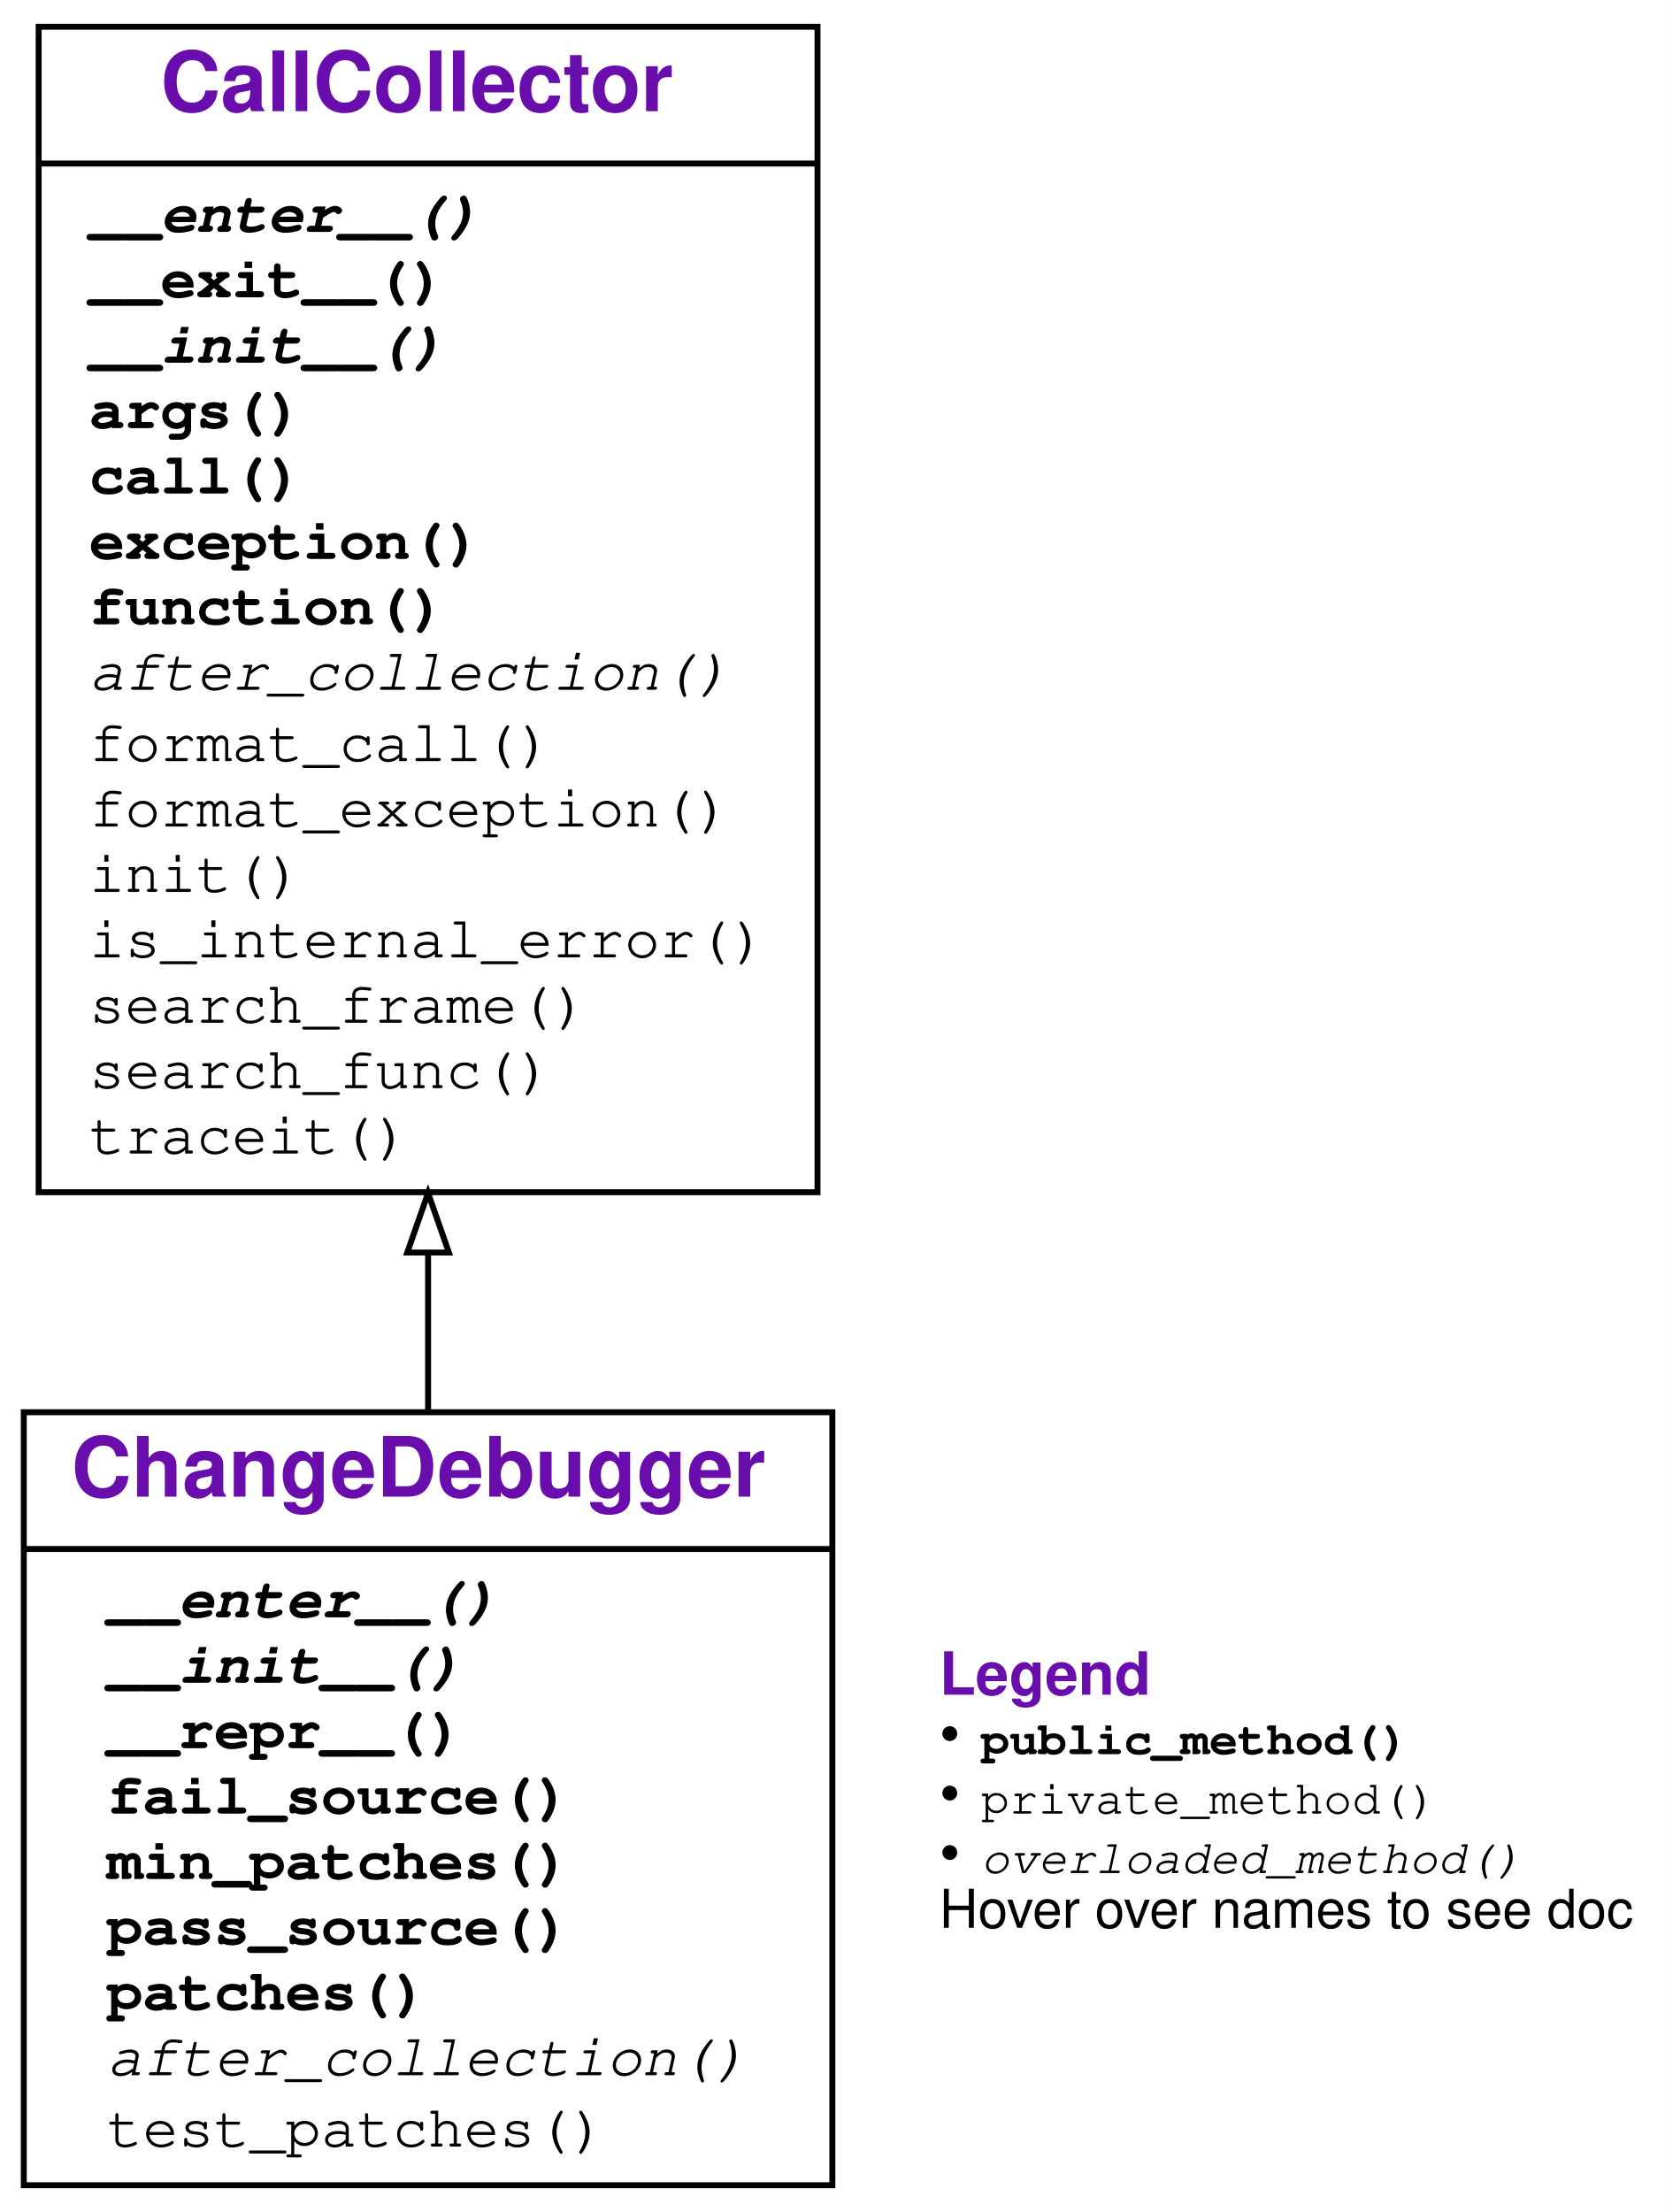
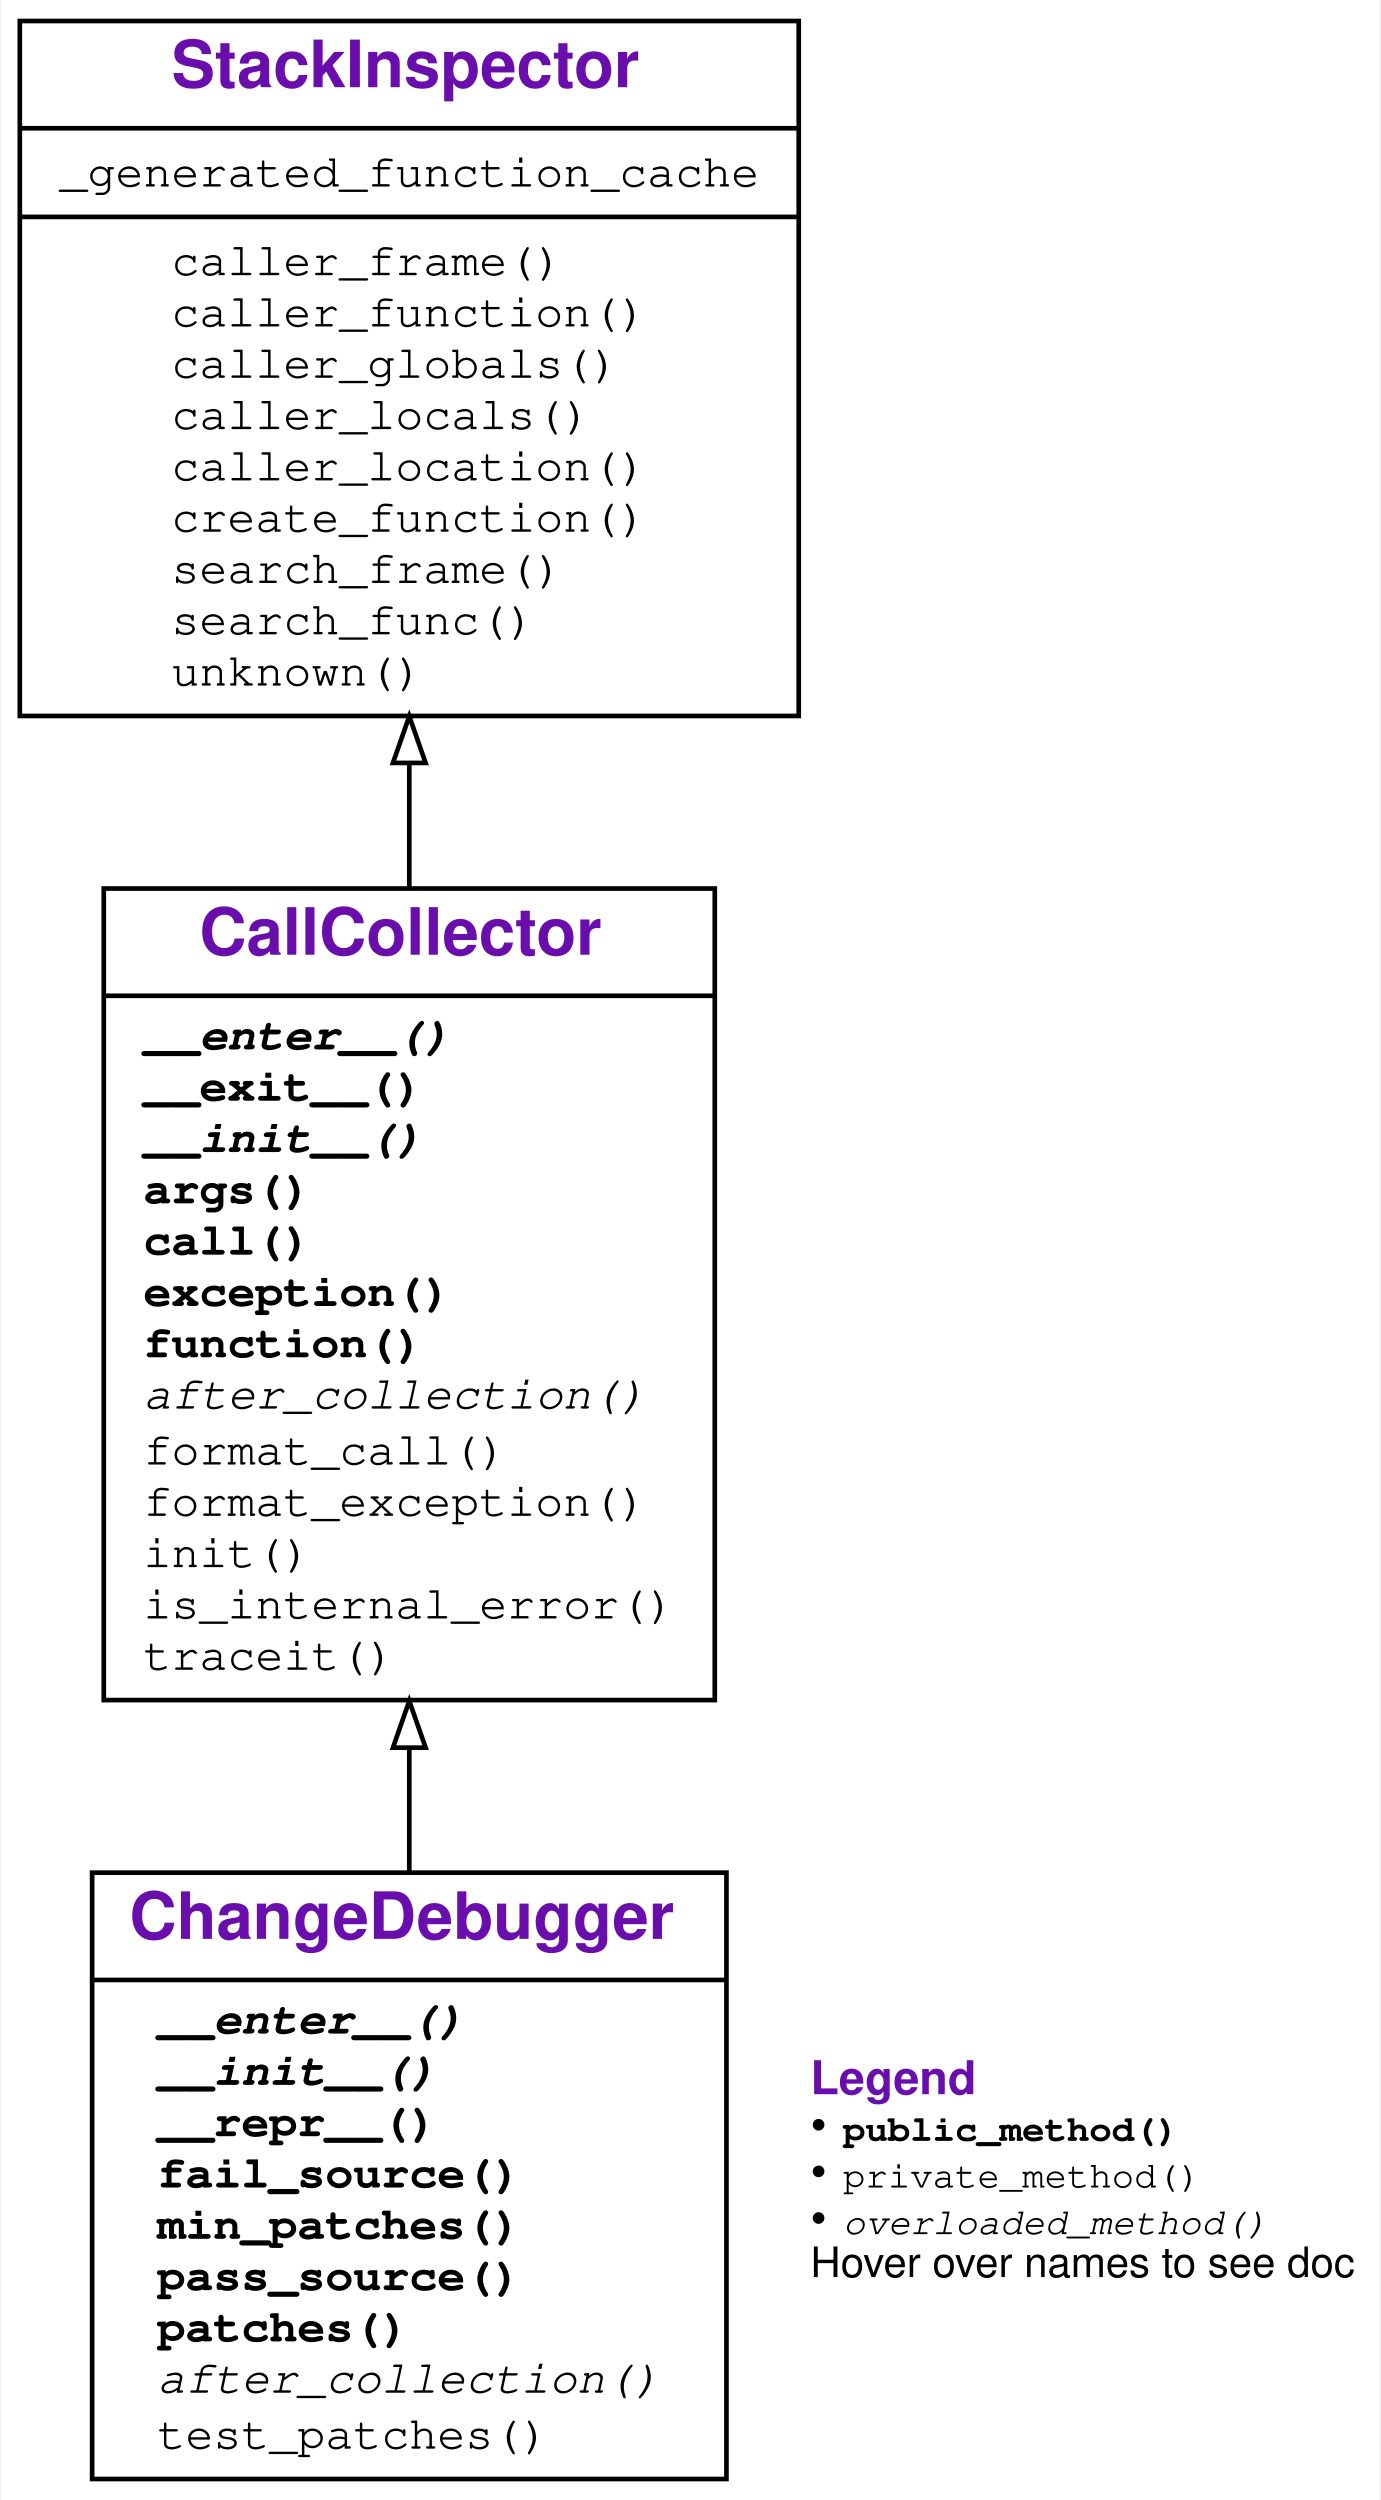
- <svg xmlns="http://www.w3.org/2000/svg" xmlns:xlink="http://www.w3.org/1999/xlink" width="280pt" height="372pt" viewBox="0.00 0.00 280.00 372.00">
-   <g id="graph0" class="graph" transform="scale(1 1) rotate(0) translate(4 368)">
+ <svg xmlns="http://www.w3.org/2000/svg" xmlns:xlink="http://www.w3.org/1999/xlink" width="296pt" height="536pt" viewBox="0.00 0.00 295.50 536.00">
+   <g id="graph0" class="graph" transform="scale(1 1) rotate(0) translate(4 532)">
    <g id="a_graph0">
      <a xlink:title="ChangeDebugger class hierarchy">
-         <polygon fill="#ffffff" stroke="transparent" points="-4,4 -4,-368 276,-368 276,4 -4,4" />
+         <polygon fill="#ffffff" stroke="transparent" points="-4,4 -4,-532 291.5,-532 291.5,4 -4,4" />
      </a>
    </g>
    <g id="node1" class="node">
      <g id="a_node1">
        <a xlink:href="#" xlink:title="class ChangeDebugger:&#10;Collect an exception-raising function call f().&#10;Use as `with CallCollector(): f()`">
-           <polygon fill="none" stroke="#000000" points="0,-.5 0,-130.5 136,-130.5 136,-.5 0,-.5" />
-           <text text-anchor="start" x="8" y="-116.3" font-family="Raleway, Helvetica, Arial, sans-serif" font-weight="bold" font-size="14.00" fill="#6a0dad">ChangeDebugger</text>
-           <polyline fill="none" stroke="#000000" points="0,-107.5 136,-107.5 " />
+           <polygon fill="none" stroke="#000000" points="15.5,-.5 15.5,-130.5 151.5,-130.5 151.5,-.5 15.5,-.5" />
+           <text text-anchor="start" x="23.5" y="-116.3" font-family="Raleway, Helvetica, Arial, sans-serif" font-weight="bold" font-size="14.00" fill="#6a0dad">ChangeDebugger</text>
+           <polyline fill="none" stroke="#000000" points="15.5,-107.5 151.5,-107.5 " />
          <g id="a_node1_0">
            <a xlink:href="#" xlink:title="ChangeDebugger">
              <g id="a_node1_1">
                <a xlink:href="#" xlink:title="__enter__(self) -&gt; Any:&#10;Called at begin of a `with` block. Checks if current source fails.">
-                   <text text-anchor="start" x="14" y="-96" font-family="'Fira Mono', 'Source Code Pro', 'Courier', monospace" font-weight="bold" font-style="italic" font-size="10.00" fill="#000000">__enter__()</text>
+                   <text text-anchor="start" x="29.5" y="-96" font-family="'Fira Mono', 'Source Code Pro', 'Courier', monospace" font-weight="bold" font-style="italic" font-size="10.00" fill="#000000">__enter__()</text>
                </a>
              </g>
              <g id="a_node1_2">
                <a xlink:href="#" xlink:title="__init__(self, pass_source:str, fail_source:str, **ddargs:Any) -&gt; None:&#10;Constructor. Takes a passing source file (`pass_source`)&#10;and a failing source file (`fail_source`).&#10;Additional arguments are passed to `DeltaDebugger` constructor.">
-                   <text text-anchor="start" x="14" y="-85" font-family="'Fira Mono', 'Source Code Pro', 'Courier', monospace" font-weight="bold" font-style="italic" font-size="10.00" fill="#000000">__init__()</text>
+                   <text text-anchor="start" x="29.5" y="-85" font-family="'Fira Mono', 'Source Code Pro', 'Courier', monospace" font-weight="bold" font-style="italic" font-size="10.00" fill="#000000">__init__()</text>
                </a>
              </g>
              <g id="a_node1_3">
                <a xlink:href="#" xlink:title="__repr__(self) -&gt; str:&#10;Return readable list of minimal patches">
-                   <text text-anchor="start" x="14" y="-74" font-family="'Fira Mono', 'Source Code Pro', 'Courier', monospace" font-weight="bold" font-size="10.00" fill="#000000">__repr__()</text>
+                   <text text-anchor="start" x="29.5" y="-74" font-family="'Fira Mono', 'Source Code Pro', 'Courier', monospace" font-weight="bold" font-size="10.00" fill="#000000">__repr__()</text>
                </a>
              </g>
              <g id="a_node1_4">
                <a xlink:href="#" xlink:title="fail_source(self) -&gt; str:&#10;Return the failing source file.">
-                   <text text-anchor="start" x="14" y="-63" font-family="'Fira Mono', 'Source Code Pro', 'Courier', monospace" font-weight="bold" font-size="10.00" fill="#000000">fail_source()</text>
+                   <text text-anchor="start" x="29.5" y="-63" font-family="'Fira Mono', 'Source Code Pro', 'Courier', monospace" font-weight="bold" font-size="10.00" fill="#000000">fail_source()</text>
                </a>
              </g>
              <g id="a_node1_5">
                <a xlink:href="#" xlink:title="min_patches(self) -&gt; Tuple[List[diff_match_patch.diff_match_patch.patch_obj], List[diff_match_patch.diff_match_patch.patch_obj], List[diff_match_patch.diff_match_patch.patch_obj]]:&#10;Compute a minimal set of patches.&#10;Returns a triple (`pass_patches`, `fail_patches`, `diff_patches`)&#10;where `diff_patches` is the minimal difference between&#10;the set `pass_patches` (which, when applied, make the test pass) and&#10;the set `fail_patches` (which, when applied, make the test fail).">
-                   <text text-anchor="start" x="14" y="-52" font-family="'Fira Mono', 'Source Code Pro', 'Courier', monospace" font-weight="bold" font-size="10.00" fill="#000000">min_patches()</text>
+                   <text text-anchor="start" x="29.5" y="-52" font-family="'Fira Mono', 'Source Code Pro', 'Courier', monospace" font-weight="bold" font-size="10.00" fill="#000000">min_patches()</text>
                </a>
              </g>
              <g id="a_node1_6">
                <a xlink:href="#" xlink:title="pass_source(self) -&gt; str:&#10;Return the passing source file.">
-                   <text text-anchor="start" x="14" y="-41" font-family="'Fira Mono', 'Source Code Pro', 'Courier', monospace" font-weight="bold" font-size="10.00" fill="#000000">pass_source()</text>
+                   <text text-anchor="start" x="29.5" y="-41" font-family="'Fira Mono', 'Source Code Pro', 'Courier', monospace" font-weight="bold" font-size="10.00" fill="#000000">pass_source()</text>
                </a>
              </g>
              <g id="a_node1_7">
                <a xlink:href="#" xlink:title="patches(self) -&gt; List[diff_match_patch.diff_match_patch.patch_obj]:&#10;Return the diff between passing and failing source files.">
-                   <text text-anchor="start" x="14" y="-30" font-family="'Fira Mono', 'Source Code Pro', 'Courier', monospace" font-weight="bold" font-size="10.00" fill="#000000">patches()</text>
+                   <text text-anchor="start" x="29.5" y="-30" font-family="'Fira Mono', 'Source Code Pro', 'Courier', monospace" font-weight="bold" font-size="10.00" fill="#000000">patches()</text>
                </a>
              </g>
              <g id="a_node1_8">
                <a xlink:href="#" xlink:title="after_collection(self) -&gt; None:&#10;Diagnostics.">
-                   <text text-anchor="start" x="14" y="-19" font-family="'Fira Mono', 'Source Code Pro', 'Courier', monospace" font-style="italic" font-size="10.00" fill="#000000">after_collection()</text>
+                   <text text-anchor="start" x="29.5" y="-19" font-family="'Fira Mono', 'Source Code Pro', 'Courier', monospace" font-style="italic" font-size="10.00" fill="#000000">after_collection()</text>
                </a>
              </g>
              <g id="a_node1_9">
                <a xlink:href="#" xlink:title="test_patches(self, patches:List[diff_match_patch.diff_match_patch.patch_obj]) -&gt; None">
-                   <text text-anchor="start" x="14" y="-7" font-family="'Fira Mono', 'Source Code Pro', 'Courier', monospace" font-size="10.00" fill="#000000">test_patches()</text>
+                   <text text-anchor="start" x="29.5" y="-7" font-family="'Fira Mono', 'Source Code Pro', 'Courier', monospace" font-size="10.00" fill="#000000">test_patches()</text>
                </a>
              </g>
            </a>
          </g>
        </a>
      </g>
    </g>
    <g id="node2" class="node">
      <g id="a_node2">
        <a xlink:href="DeltaDebugger.ipynb" xlink:title="class CallCollector:&#10;Collect an exception-raising function call f().&#10;Use as `with CallCollector(): f()`">
-           <polygon fill="none" stroke="#000000" points="2.5,-167.5 2.5,-363.5 133.5,-363.5 133.5,-167.5 2.5,-167.5" />
-           <text text-anchor="start" x="23" y="-349.3" font-family="Raleway, Helvetica, Arial, sans-serif" font-weight="bold" font-size="14.00" fill="#6a0dad">CallCollector</text>
-           <polyline fill="none" stroke="#000000" points="2.5,-340.5 133.5,-340.5 " />
+           <polygon fill="none" stroke="#000000" points="18,-167.5 18,-341.5 149,-341.5 149,-167.5 18,-167.5" />
+           <text text-anchor="start" x="38.5" y="-327.3" font-family="Raleway, Helvetica, Arial, sans-serif" font-weight="bold" font-size="14.00" fill="#6a0dad">CallCollector</text>
+           <polyline fill="none" stroke="#000000" points="18,-318.5 149,-318.5 " />
          <g id="a_node2_10">
            <a xlink:href="#" xlink:title="CallCollector">
              <g id="a_node2_11">
                <a xlink:href="DeltaDebugger.ipynb" xlink:title="__enter__(self) -&gt; Any:&#10;Called at begin of `with` block. Turn tracing on.">
-                   <text text-anchor="start" x="11" y="-329" font-family="'Fira Mono', 'Source Code Pro', 'Courier', monospace" font-weight="bold" font-style="italic" font-size="10.00" fill="#000000">__enter__()</text>
+                   <text text-anchor="start" x="26.5" y="-307" font-family="'Fira Mono', 'Source Code Pro', 'Courier', monospace" font-weight="bold" font-style="italic" font-size="10.00" fill="#000000">__enter__()</text>
                </a>
              </g>
              <g id="a_node2_12">
                <a xlink:href="DeltaDebugger.ipynb" xlink:title="__exit__(self, exc_tp:Type, exc_value:BaseException, exc_traceback:traceback) -&gt; Union[bool, NoneType]:&#10;Called at end of `with` block. Turn tracing off.">
-                   <text text-anchor="start" x="11" y="-318" font-family="'Fira Mono', 'Source Code Pro', 'Courier', monospace" font-weight="bold" font-size="10.00" fill="#000000">__exit__()</text>
+                   <text text-anchor="start" x="26.5" y="-296" font-family="'Fira Mono', 'Source Code Pro', 'Courier', monospace" font-weight="bold" font-size="10.00" fill="#000000">__exit__()</text>
                </a>
              </g>
              <g id="a_node2_13">
                <a xlink:href="DeltaDebugger.ipynb" xlink:title="__init__(self) -&gt; None:&#10;Initialize collector">
-                   <text text-anchor="start" x="11" y="-307" font-family="'Fira Mono', 'Source Code Pro', 'Courier', monospace" font-weight="bold" font-style="italic" font-size="10.00" fill="#000000">__init__()</text>
+                   <text text-anchor="start" x="26.5" y="-285" font-family="'Fira Mono', 'Source Code Pro', 'Courier', monospace" font-weight="bold" font-style="italic" font-size="10.00" fill="#000000">__init__()</text>
                </a>
              </g>
              <g id="a_node2_14">
                <a xlink:href="DeltaDebugger.ipynb" xlink:title="args(self) -&gt; Dict[str, Any]:&#10;Return the dictionary of collected arguments.">
-                   <text text-anchor="start" x="11" y="-296" font-family="'Fira Mono', 'Source Code Pro', 'Courier', monospace" font-weight="bold" font-size="10.00" fill="#000000">args()</text>
+                   <text text-anchor="start" x="26.5" y="-274" font-family="'Fira Mono', 'Source Code Pro', 'Courier', monospace" font-weight="bold" font-size="10.00" fill="#000000">args()</text>
                </a>
              </g>
              <g id="a_node2_15">
                <a xlink:href="DeltaDebugger.ipynb" xlink:title="call(self, new_args:Union[Dict[str, Any], NoneType]=None) -&gt; Any:&#10;Call collected function. If `new_args` is given,&#10;override arguments from its {var: value} entries.">
-                   <text text-anchor="start" x="11" y="-285" font-family="'Fira Mono', 'Source Code Pro', 'Courier', monospace" font-weight="bold" font-size="10.00" fill="#000000">call()</text>
+                   <text text-anchor="start" x="26.5" y="-263" font-family="'Fira Mono', 'Source Code Pro', 'Courier', monospace" font-weight="bold" font-size="10.00" fill="#000000">call()</text>
                </a>
              </g>
              <g id="a_node2_16">
                <a xlink:href="DeltaDebugger.ipynb" xlink:title="exception(self) -&gt; Union[BaseException, NoneType]:&#10;Return the exception produced, or `None` if none.">
-                   <text text-anchor="start" x="11" y="-274" font-family="'Fira Mono', 'Source Code Pro', 'Courier', monospace" font-weight="bold" font-size="10.00" fill="#000000">exception()</text>
+                   <text text-anchor="start" x="26.5" y="-252" font-family="'Fira Mono', 'Source Code Pro', 'Courier', monospace" font-weight="bold" font-size="10.00" fill="#000000">exception()</text>
                </a>
              </g>
              <g id="a_node2_17">
                <a xlink:href="DeltaDebugger.ipynb" xlink:title="function(self) -&gt; Callable:&#10;Return the function called.">
-                   <text text-anchor="start" x="11" y="-263" font-family="'Fira Mono', 'Source Code Pro', 'Courier', monospace" font-weight="bold" font-size="10.00" fill="#000000">function()</text>
+                   <text text-anchor="start" x="26.5" y="-241" font-family="'Fira Mono', 'Source Code Pro', 'Courier', monospace" font-weight="bold" font-size="10.00" fill="#000000">function()</text>
                </a>
              </g>
              <g id="a_node2_18">
                <a xlink:href="DeltaDebugger.ipynb" xlink:title="after_collection(self) -&gt; None:&#10;Called after collection. To be defined in subclasses.">
-                   <text text-anchor="start" x="11" y="-252" font-family="'Fira Mono', 'Source Code Pro', 'Courier', monospace" font-style="italic" font-size="10.00" fill="#000000">after_collection()</text>
+                   <text text-anchor="start" x="26.5" y="-230" font-family="'Fira Mono', 'Source Code Pro', 'Courier', monospace" font-style="italic" font-size="10.00" fill="#000000">after_collection()</text>
                </a>
              </g>
              <g id="a_node2_19">
                <a xlink:href="DeltaDebugger.ipynb" xlink:title="format_call(self, args:Union[Dict[str, Any], NoneType]=None) -&gt; str:&#10;Return a string representing a call of the function with given args.">
-                   <text text-anchor="start" x="11" y="-240" font-family="'Fira Mono', 'Source Code Pro', 'Courier', monospace" font-size="10.00" fill="#000000">format_call()</text>
+                   <text text-anchor="start" x="26.5" y="-218" font-family="'Fira Mono', 'Source Code Pro', 'Courier', monospace" font-size="10.00" fill="#000000">format_call()</text>
                </a>
              </g>
              <g id="a_node2_20">
                <a xlink:href="DeltaDebugger.ipynb" xlink:title="format_exception(self, exc:Union[BaseException, NoneType]=None) -&gt; str:&#10;Return a string representing the given exception.">
-                   <text text-anchor="start" x="11" y="-229" font-family="'Fira Mono', 'Source Code Pro', 'Courier', monospace" font-size="10.00" fill="#000000">format_exception()</text>
+                   <text text-anchor="start" x="26.5" y="-207" font-family="'Fira Mono', 'Source Code Pro', 'Courier', monospace" font-size="10.00" fill="#000000">format_exception()</text>
                </a>
              </g>
              <g id="a_node2_21">
                <a xlink:href="DeltaDebugger.ipynb" xlink:title="init(self) -&gt; None:&#10;Reset for new collection.">
-                   <text text-anchor="start" x="11" y="-218" font-family="'Fira Mono', 'Source Code Pro', 'Courier', monospace" font-size="10.00" fill="#000000">init()</text>
+                   <text text-anchor="start" x="26.5" y="-196" font-family="'Fira Mono', 'Source Code Pro', 'Courier', monospace" font-size="10.00" fill="#000000">init()</text>
                </a>
              </g>
              <g id="a_node2_22">
                <a xlink:href="DeltaDebugger.ipynb" xlink:title="is_internal_error(self, exc_tp:Type, exc_value:BaseException, exc_traceback:traceback) -&gt; bool:&#10;Return True if exception was raised from `CallCollector` or a subclass.">
-                   <text text-anchor="start" x="11" y="-207" font-family="'Fira Mono', 'Source Code Pro', 'Courier', monospace" font-size="10.00" fill="#000000">is_internal_error()</text>
+                   <text text-anchor="start" x="26.5" y="-185" font-family="'Fira Mono', 'Source Code Pro', 'Courier', monospace" font-size="10.00" fill="#000000">is_internal_error()</text>
                </a>
              </g>
              <g id="a_node2_23">
-                 <a xlink:href="DeltaDebugger.ipynb" xlink:title="search_frame(self, name:str, frame:Union[frame, NoneType]) -&gt; Tuple[Union[frame, NoneType], Union[Callable, NoneType]]:&#10;Return a pair (`frame`, `item`)&#10;in which the function `name` is defined as `item`.">
-                   <text text-anchor="start" x="11" y="-196" font-family="'Fira Mono', 'Source Code Pro', 'Courier', monospace" font-size="10.00" fill="#000000">search_frame()</text>
-                 </a>
-               </g>
-               <g id="a_node2_24">
-                 <a xlink:href="DeltaDebugger.ipynb" xlink:title="search_func(self, name:str, frame:Union[frame, NoneType]) -&gt; Union[Callable, NoneType]:&#10;Search in callers for a definition of the function `name`">
-                   <text text-anchor="start" x="11" y="-185" font-family="'Fira Mono', 'Source Code Pro', 'Courier', monospace" font-size="10.00" fill="#000000">search_func()</text>
-                 </a>
-               </g>
-               <g id="a_node2_25">
                <a xlink:href="DeltaDebugger.ipynb" xlink:title="traceit(self, frame:frame, event:str, arg:Any) -&gt; None:&#10;Tracing function. Collect first call, then turn tracing off.">
-                   <text text-anchor="start" x="11" y="-174" font-family="'Fira Mono', 'Source Code Pro', 'Courier', monospace" font-size="10.00" fill="#000000">traceit()</text>
+                   <text text-anchor="start" x="26.5" y="-174" font-family="'Fira Mono', 'Source Code Pro', 'Courier', monospace" font-size="10.00" fill="#000000">traceit()</text>
                </a>
              </g>
            </a>
          </g>
        </a>
      </g>
    </g>
    <g id="edge1" class="edge">
-       <path fill="none" stroke="#000000" d="M68,-130.711C68,-139.241 68,-148.158 68,-157.165" />
-       <polygon fill="none" stroke="#000000" points="64.5,-157.358 68,-167.358 71.5,-157.358 64.5,-157.358" />
+       <path fill="none" stroke="#000000" d="M83.5,-130.543C83.5,-139.155 83.5,-148.129 83.5,-157.138" />
+       <polygon fill="none" stroke="#000000" points="80,-157.306 83.5,-167.306 87,-157.306 80,-157.306" />
    </g>
    <g id="node3" class="node">
-       <text text-anchor="start" x="154" y="-83" font-family="Raleway, Helvetica, Arial, sans-serif" font-weight="bold" font-size="10.00" fill="#6a0dad">Legend</text>
-       <text text-anchor="start" x="154" y="-73" font-family="Raleway, Helvetica, Arial, sans-serif" font-size="10.00" fill="#000000">• </text>
-       <text text-anchor="start" x="161" y="-73" font-family="'Fira Mono', 'Source Code Pro', 'Courier', monospace" font-weight="bold" font-size="8.00" fill="#000000">public_method()</text>
-       <text text-anchor="start" x="154" y="-63" font-family="Raleway, Helvetica, Arial, sans-serif" font-size="10.00" fill="#000000">• </text>
-       <text text-anchor="start" x="161" y="-63" font-family="'Fira Mono', 'Source Code Pro', 'Courier', monospace" font-size="8.00" fill="#000000">private_method()</text>
-       <text text-anchor="start" x="154" y="-53" font-family="Raleway, Helvetica, Arial, sans-serif" font-size="10.00" fill="#000000">• </text>
-       <text text-anchor="start" x="161" y="-53" font-family="'Fira Mono', 'Source Code Pro', 'Courier', monospace" font-style="italic" font-size="8.00" fill="#000000">overloaded_method()</text>
-       <text text-anchor="start" x="154" y="-43.8" font-family="Helvetica,sans-Serif" font-size="9.00" fill="#000000">Hover over names to see doc</text>
+       <g id="a_node3">
+         <a xlink:href="StackInspector.ipynb" xlink:title="class StackInspector:&#10;Provide functions to inspect the stack">
+           <polygon fill="none" stroke="#000000" points="0,-378.5 0,-527.5 167,-527.5 167,-378.5 0,-378.5" />
+           <text text-anchor="start" x="32.5" y="-513.3" font-family="Raleway, Helvetica, Arial, sans-serif" font-weight="bold" font-size="14.00" fill="#6a0dad">StackInspector</text>
+           <polyline fill="none" stroke="#000000" points="0,-504.5 167,-504.5 " />
+           <g id="a_node3_24">
+             <a xlink:href="#" xlink:title="StackInspector">
+               <g id="a_node3_25">
+                 <a xlink:href="StackInspector.ipynb" xlink:title="_generated_function_cache = {('test_patches', 2): &lt;function test_patches at 0x7fe0d93dd9d8&gt;}">
+                   <text text-anchor="start" x="8.5" y="-492" font-family="'Fira Mono', 'Source Code Pro', 'Courier', monospace" font-size="10.00" fill="#000000">_generated_function_cache</text>
+                 </a>
+               </g>
+             </a>
+           </g>
+           <polyline fill="none" stroke="#000000" points="0,-485.5 167,-485.5 " />
+           <g id="a_node3_26">
+             <a xlink:href="#" xlink:title="StackInspector">
+               <g id="a_node3_27">
+                 <a xlink:href="StackInspector.ipynb" xlink:title="caller_frame(self) -&gt; frame:&#10;Return the frame of the caller.">
+                   <text text-anchor="start" x="32.5" y="-473" font-family="'Fira Mono', 'Source Code Pro', 'Courier', monospace" font-size="10.00" fill="#000000">caller_frame()</text>
+                 </a>
+               </g>
+               <g id="a_node3_28">
+                 <a xlink:href="StackInspector.ipynb" xlink:title="caller_function(self) -&gt; Callable:&#10;Return the calling function">
+                   <text text-anchor="start" x="32.5" y="-462" font-family="'Fira Mono', 'Source Code Pro', 'Courier', monospace" font-size="10.00" fill="#000000">caller_function()</text>
+                 </a>
+               </g>
+               <g id="a_node3_29">
+                 <a xlink:href="StackInspector.ipynb" xlink:title="caller_globals(self) -&gt; Dict[str, Any]:&#10;Return the globals() environment of the caller.">
+                   <text text-anchor="start" x="32.5" y="-451" font-family="'Fira Mono', 'Source Code Pro', 'Courier', monospace" font-size="10.00" fill="#000000">caller_globals()</text>
+                 </a>
+               </g>
+               <g id="a_node3_30">
+                 <a xlink:href="StackInspector.ipynb" xlink:title="caller_locals(self) -&gt; Dict[str, Any]:&#10;Return the locals() environment of the caller.">
+                   <text text-anchor="start" x="32.5" y="-440" font-family="'Fira Mono', 'Source Code Pro', 'Courier', monospace" font-size="10.00" fill="#000000">caller_locals()</text>
+                 </a>
+               </g>
+               <g id="a_node3_31">
+                 <a xlink:href="StackInspector.ipynb" xlink:title="caller_location(self) -&gt; Tuple[Callable, int]:&#10;Return the location (func, lineno) of the caller.">
+                   <text text-anchor="start" x="32.5" y="-429" font-family="'Fira Mono', 'Source Code Pro', 'Courier', monospace" font-size="10.00" fill="#000000">caller_location()</text>
+                 </a>
+               </g>
+               <g id="a_node3_32">
+                 <a xlink:href="StackInspector.ipynb" xlink:title="create_function(self, frame:frame) -&gt; Callable:&#10;Create function for given frame">
+                   <text text-anchor="start" x="32.5" y="-418" font-family="'Fira Mono', 'Source Code Pro', 'Courier', monospace" font-size="10.00" fill="#000000">create_function()</text>
+                 </a>
+               </g>
+               <g id="a_node3_33">
+                 <a xlink:href="StackInspector.ipynb" xlink:title="search_frame(self, name:str, frame:Union[frame, NoneType]=None) -&gt; Tuple[Union[frame, NoneType], Union[Callable, NoneType]]:&#10;Return a pair (`frame`, `item`)&#10;in which the function `name` is defined as `item`.">
+                   <text text-anchor="start" x="32.5" y="-407" font-family="'Fira Mono', 'Source Code Pro', 'Courier', monospace" font-size="10.00" fill="#000000">search_frame()</text>
+                 </a>
+               </g>
+               <g id="a_node3_34">
+                 <a xlink:href="StackInspector.ipynb" xlink:title="search_func(self, name:str, frame:Union[frame, NoneType]=None) -&gt; Union[Callable, NoneType]:&#10;Search in callers for a definition of the function `name`">
+                   <text text-anchor="start" x="32.5" y="-396" font-family="'Fira Mono', 'Source Code Pro', 'Courier', monospace" font-size="10.00" fill="#000000">search_func()</text>
+                 </a>
+               </g>
+               <g id="a_node3_35">
+                 <a xlink:href="StackInspector.ipynb" xlink:title="unknown(self) -&gt; None">
+                   <text text-anchor="start" x="32.5" y="-385" font-family="'Fira Mono', 'Source Code Pro', 'Courier', monospace" font-size="10.00" fill="#000000">unknown()</text>
+                 </a>
+               </g>
+             </a>
+           </g>
+         </a>
+       </g>
+     </g>
+     <g id="edge2" class="edge">
+       <path fill="none" stroke="#000000" d="M83.5,-341.565C83.5,-350.4 83.5,-359.365 83.5,-368.176" />
+       <polygon fill="none" stroke="#000000" points="80,-368.431 83.5,-378.431 87,-368.431 80,-368.431" />
+     </g>
+     <g id="node4" class="node">
+       <text text-anchor="start" x="169.5" y="-83" font-family="Raleway, Helvetica, Arial, sans-serif" font-weight="bold" font-size="10.00" fill="#6a0dad">Legend</text>
+       <text text-anchor="start" x="169.5" y="-73" font-family="Raleway, Helvetica, Arial, sans-serif" font-size="10.00" fill="#000000">• </text>
+       <text text-anchor="start" x="176.5" y="-73" font-family="'Fira Mono', 'Source Code Pro', 'Courier', monospace" font-weight="bold" font-size="8.00" fill="#000000">public_method()</text>
+       <text text-anchor="start" x="169.5" y="-63" font-family="Raleway, Helvetica, Arial, sans-serif" font-size="10.00" fill="#000000">• </text>
+       <text text-anchor="start" x="176.5" y="-63" font-family="'Fira Mono', 'Source Code Pro', 'Courier', monospace" font-size="8.00" fill="#000000">private_method()</text>
+       <text text-anchor="start" x="169.5" y="-53" font-family="Raleway, Helvetica, Arial, sans-serif" font-size="10.00" fill="#000000">• </text>
+       <text text-anchor="start" x="176.5" y="-53" font-family="'Fira Mono', 'Source Code Pro', 'Courier', monospace" font-style="italic" font-size="8.00" fill="#000000">overloaded_method()</text>
+       <text text-anchor="start" x="169.5" y="-43.8" font-family="Helvetica,sans-Serif" font-size="9.00" fill="#000000">Hover over names to see doc</text>
    </g>
  </g>
</svg>
